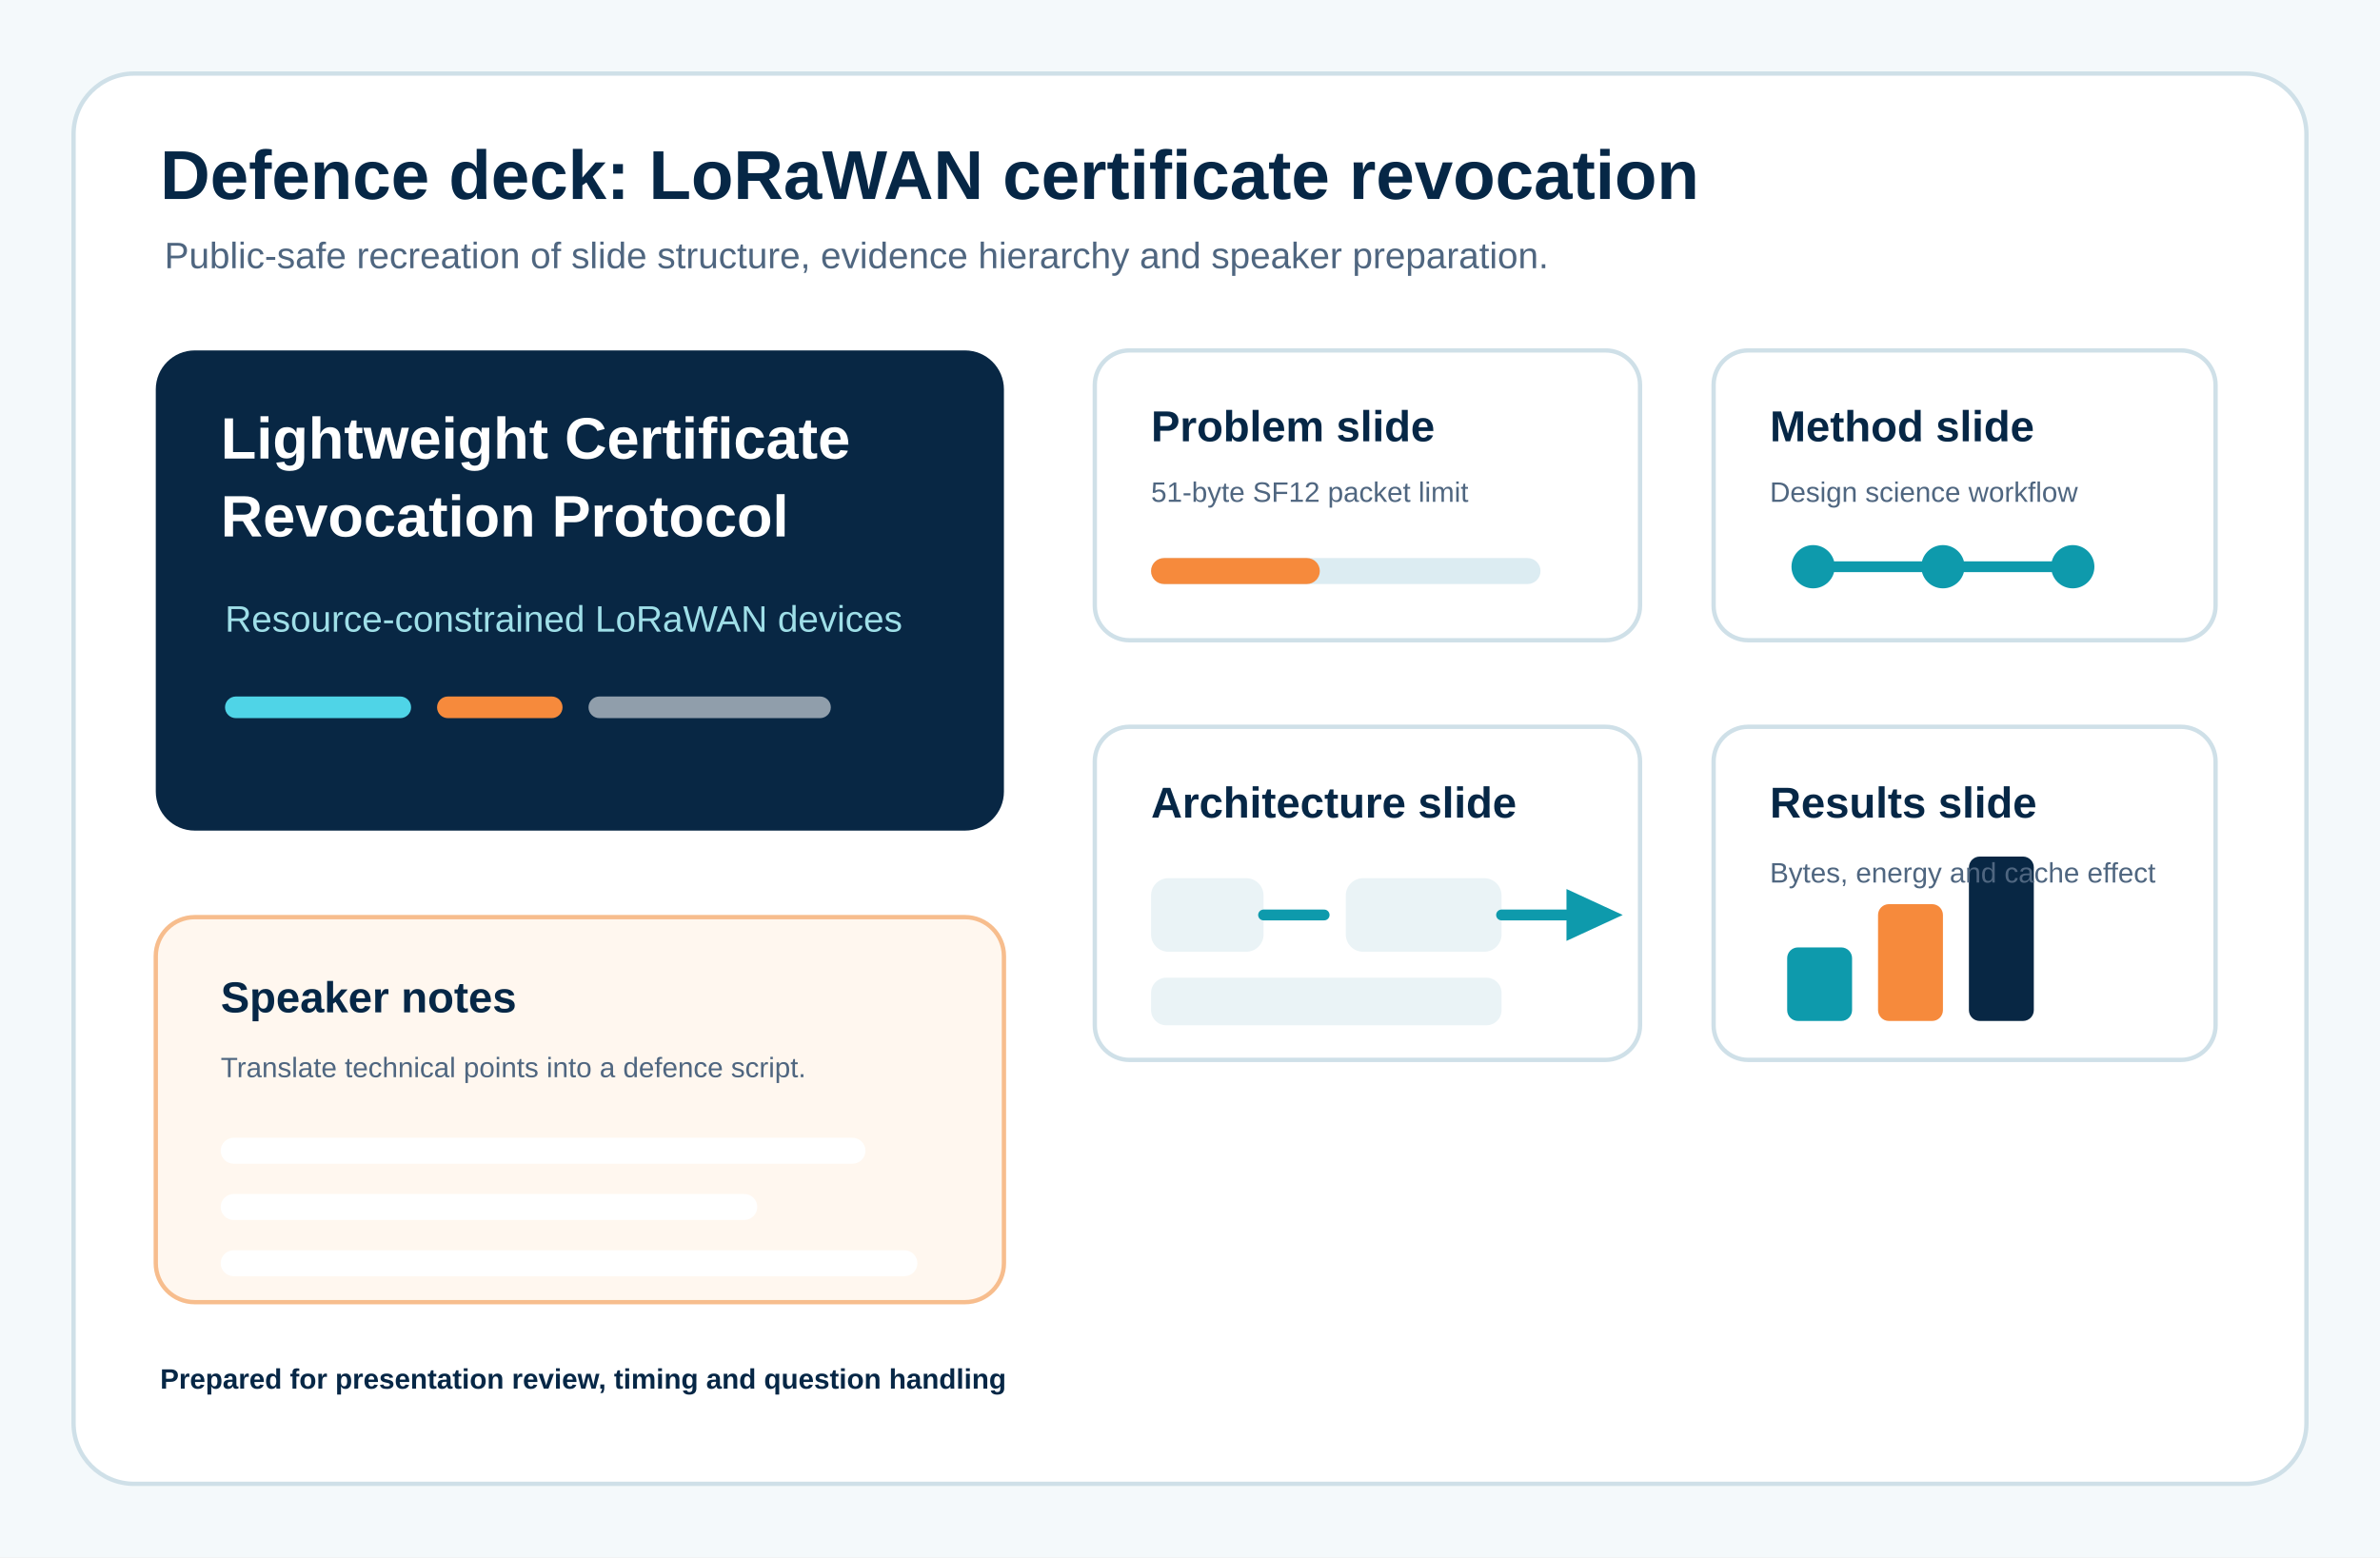
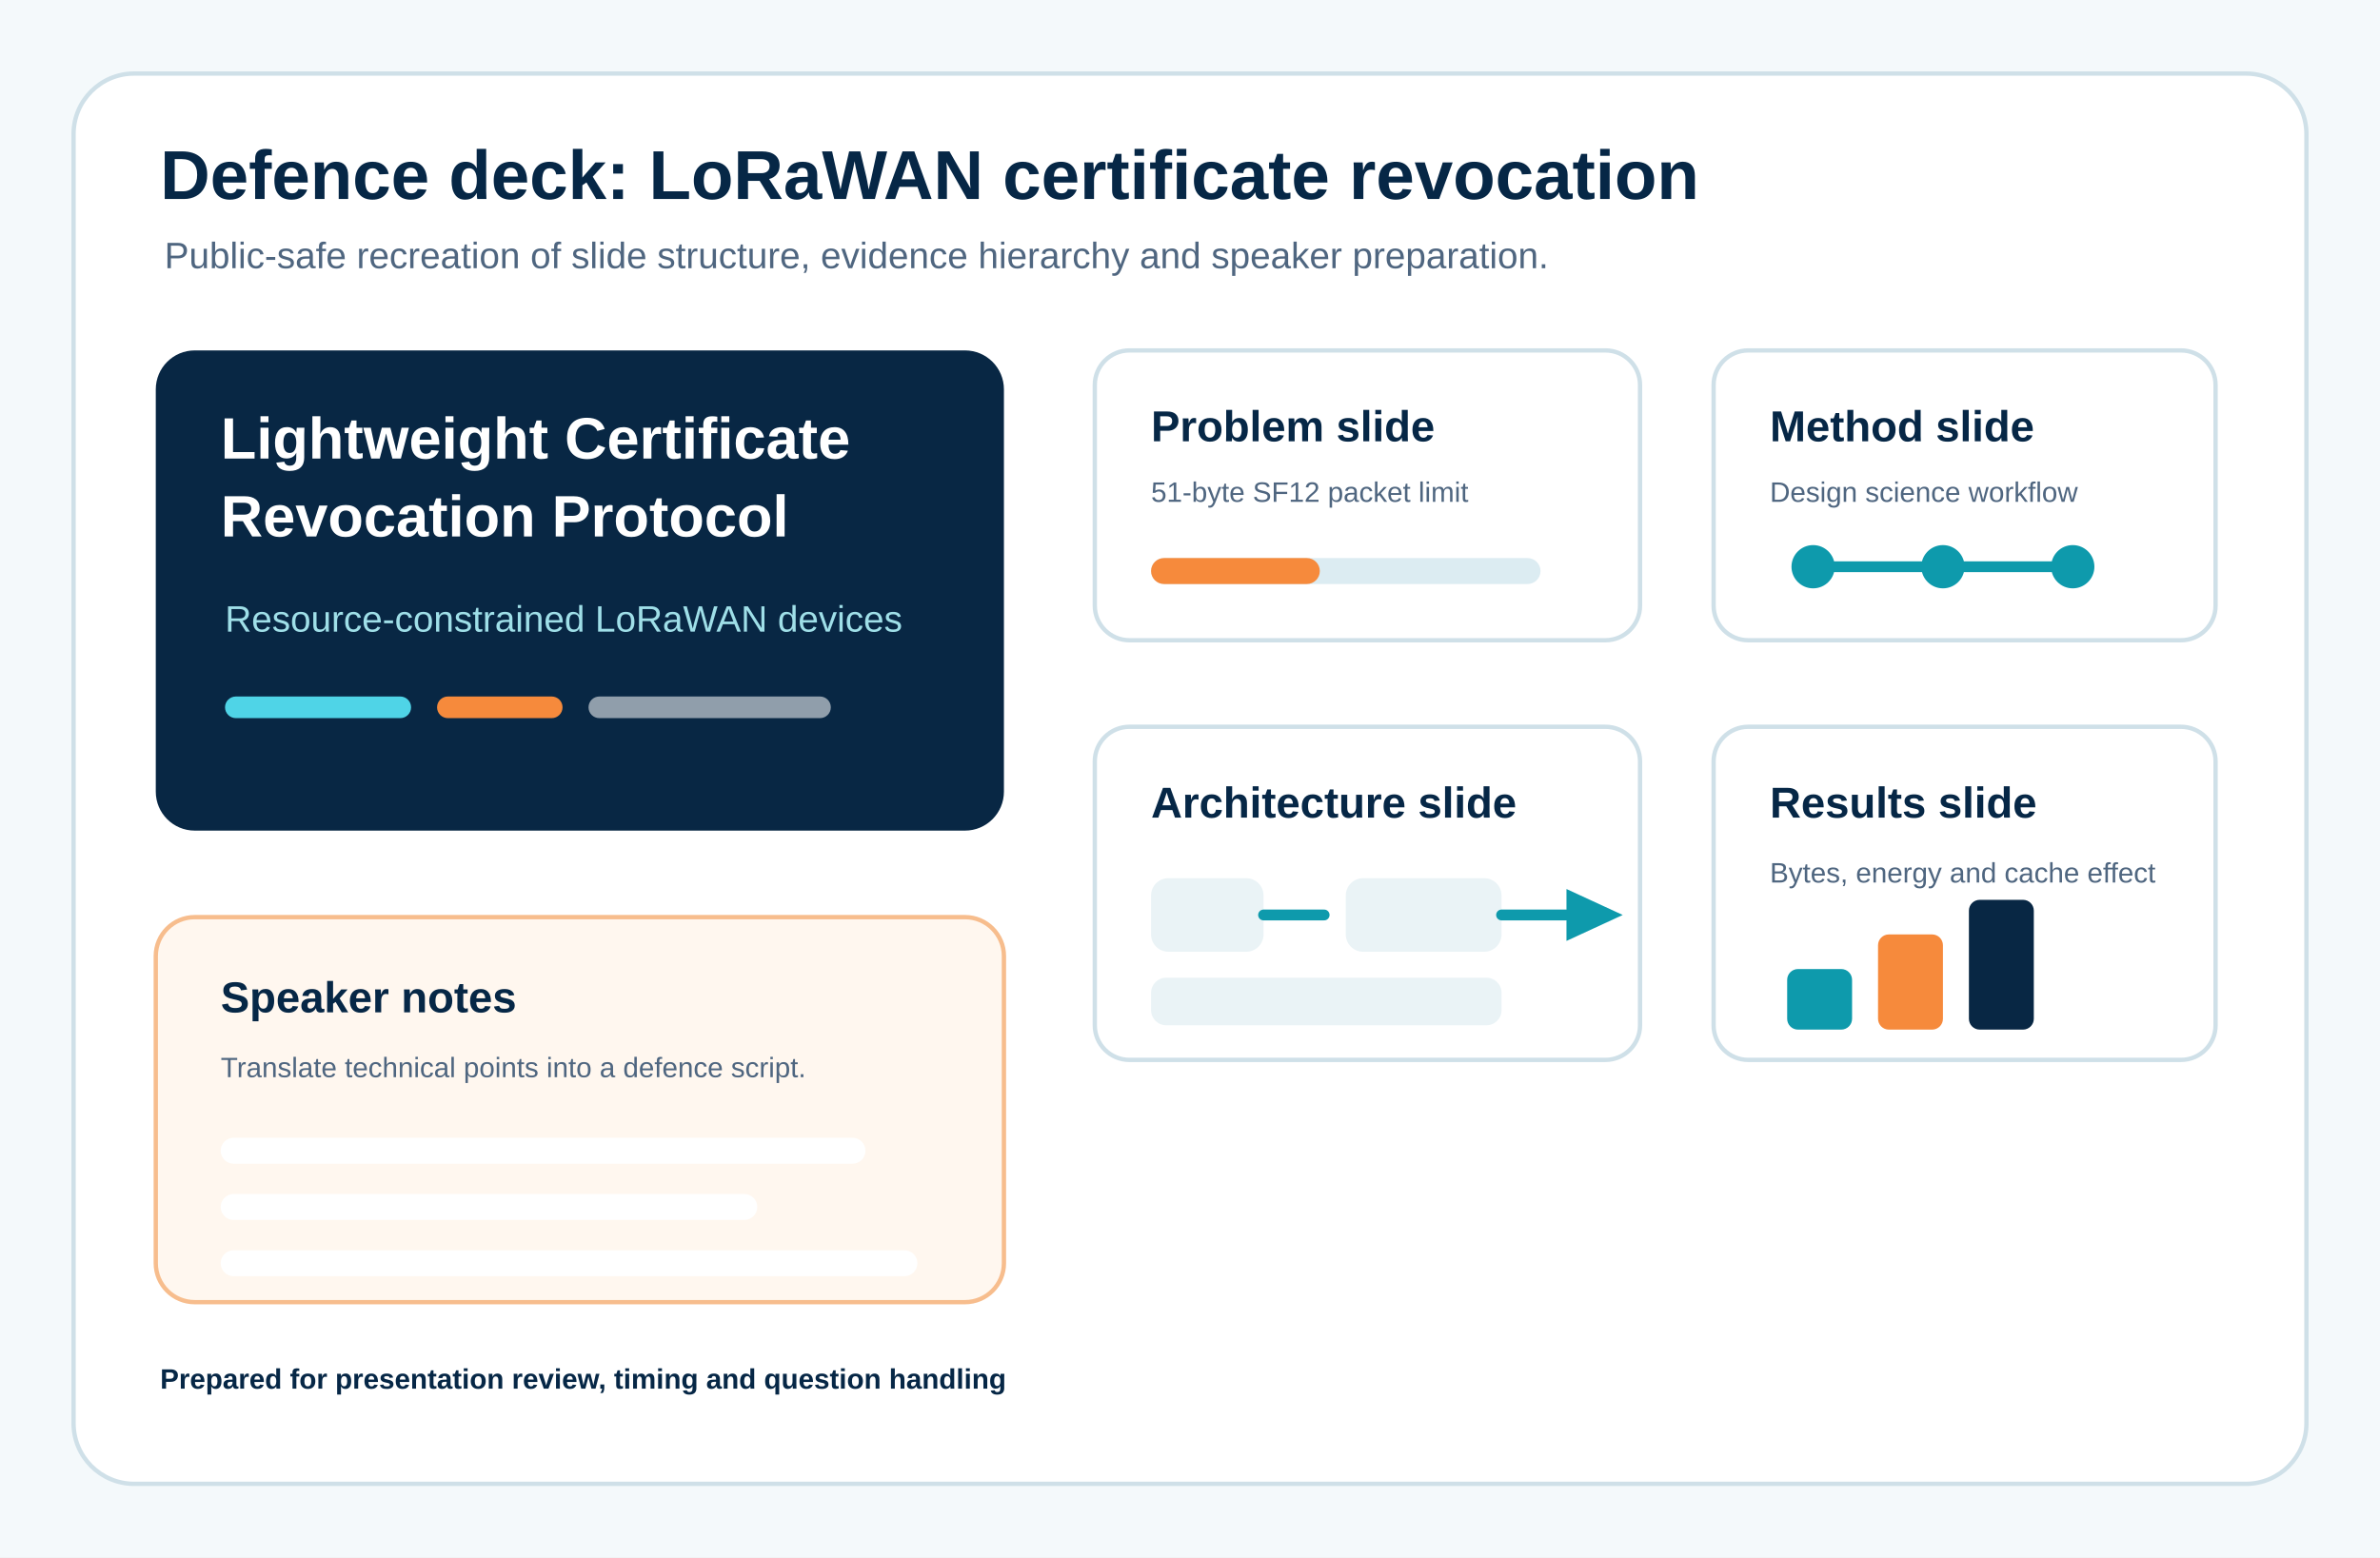
<svg xmlns="http://www.w3.org/2000/svg" viewBox="0 0 1100 720" role="img" aria-labelledby="title desc">
  <defs>
    <style>
      .bg{fill:#f4f9fb}.panel{fill:#fff;stroke:#cfe0e8;stroke-width:2}.dark{fill:#082744}.ink{fill:#062746;font-family:Arial,Helvetica,sans-serif;font-weight:700}.muted{fill:#4f6680;font-family:Arial,Helvetica,sans-serif}.small{font-size:17px}.label{font-size:20px}.title{font-size:32px}.tiny{font-size:13px}.accent{fill:#0e9aac}.orange{fill:#f68a3c}.line{stroke:#0e9aac;stroke-width:5;stroke-linecap:round}.grid{stroke:#e2edf2;stroke-width:1}.soft{fill:#eaf3f6}.note{fill:#fff7ef;stroke:#f7bd8d;stroke-width:2}.bar{fill:#dcecf2}.bar2{fill:#0e9aac}.bar3{fill:#f68a3c}.bar4{fill:#082744}
    </style>
  </defs>
  <rect class="bg" width="1100" height="720" />
  <rect class="panel" x="34" y="34" width="1032" height="652" rx="28" />
  <text class="ink title" x="74" y="92">Defence deck: LoRaWAN certificate revocation</text>
  <text class="muted small" x="76" y="124">Public-safe recreation of slide structure, evidence hierarchy and speaker preparation.</text>
  <rect class="dark" x="72" y="162" width="392" height="222" rx="18" />
  <text fill="#fff" font-family="Arial,Helvetica,sans-serif" font-weight="700" font-size="27" x="102" y="212">Lightweight Certificate</text>
  <text fill="#fff" font-family="Arial,Helvetica,sans-serif" font-weight="700" font-size="27" x="102" y="248">Revocation Protocol</text>
  <text fill="#9fdfe8" font-family="Arial,Helvetica,sans-serif" font-size="17" x="104" y="292">Resource-constrained LoRaWAN devices</text>
  <rect x="104" y="322" width="86" height="10" rx="5" fill="#4fd4e7" />
  <rect x="202" y="322" width="58" height="10" rx="5" fill="#f68a3c" />
  <rect x="272" y="322" width="112" height="10" rx="5" fill="#ffffff" opacity=".55" />
  <rect class="panel" x="506" y="162" width="252" height="134" rx="16" />
  <text class="ink label" x="532" y="204">Problem slide</text>
  <text class="muted tiny" x="532" y="232">51-byte SF12 packet limit</text>
  <rect class="bar" x="532" y="258" width="180" height="12" rx="6" />
  <rect class="bar3" x="532" y="258" width="78" height="12" rx="6" />
  <rect class="panel" x="792" y="162" width="232" height="134" rx="16" />
  <text class="ink label" x="818" y="204">Method slide</text>
  <text class="muted tiny" x="818" y="232">Design science workflow</text>
  <circle class="accent" cx="838" cy="262" r="10" />
  <circle class="accent" cx="898" cy="262" r="10" />
  <circle class="accent" cx="958" cy="262" r="10" />
  <path class="line" d="M848 262 H888 M908 262 H948" />
  <rect class="panel" x="506" y="336" width="252" height="154" rx="16" />
  <text class="ink label" x="532" y="378">Architecture slide</text>
  <rect class="soft" x="532" y="406" width="52" height="34" rx="8" />
  <rect class="soft" x="622" y="406" width="72" height="34" rx="8" />
  <rect class="soft" x="532" y="452" width="162" height="22" rx="7" />
  <path class="line" d="M584 423 H612 M694 423 H724" />
  <path d="M724 411 L750 423 L724 435 Z" fill="#0e9aac" />
  <rect class="panel" x="792" y="336" width="232" height="154" rx="16" />
  <text class="ink label" x="818" y="378">Results slide</text>
-   <rect class="bar2" x="826" y="438" width="30" height="34" rx="5" />
-   <rect class="bar3" x="868" y="418" width="30" height="54" rx="5" />
-   <rect class="bar4" x="910" y="396" width="30" height="76" rx="5" />
+   <rect class="bar2" x="826" y="448" width="30" height="28" rx="5" />
+   <rect class="bar3" x="868" y="432" width="30" height="44" rx="5" />
+   <rect class="bar4" x="910" y="416" width="30" height="60" rx="5" />
  <text class="muted tiny" x="818" y="408">Bytes, energy and cache effect</text>
  <rect class="note" x="72" y="424" width="392" height="178" rx="18" />
  <text class="ink label" x="102" y="468">Speaker notes</text>
  <text class="muted tiny" x="102" y="498">Translate technical points into a defence script.</text>
  <rect fill="#fff" x="102" y="526" width="298" height="12" rx="6" />
  <rect fill="#fff" x="102" y="552" width="248" height="12" rx="6" />
  <rect fill="#fff" x="102" y="578" width="322" height="12" rx="6" />
  <text class="ink tiny" x="74" y="642">Prepared for presentation review, timing and question handling</text>
</svg>
